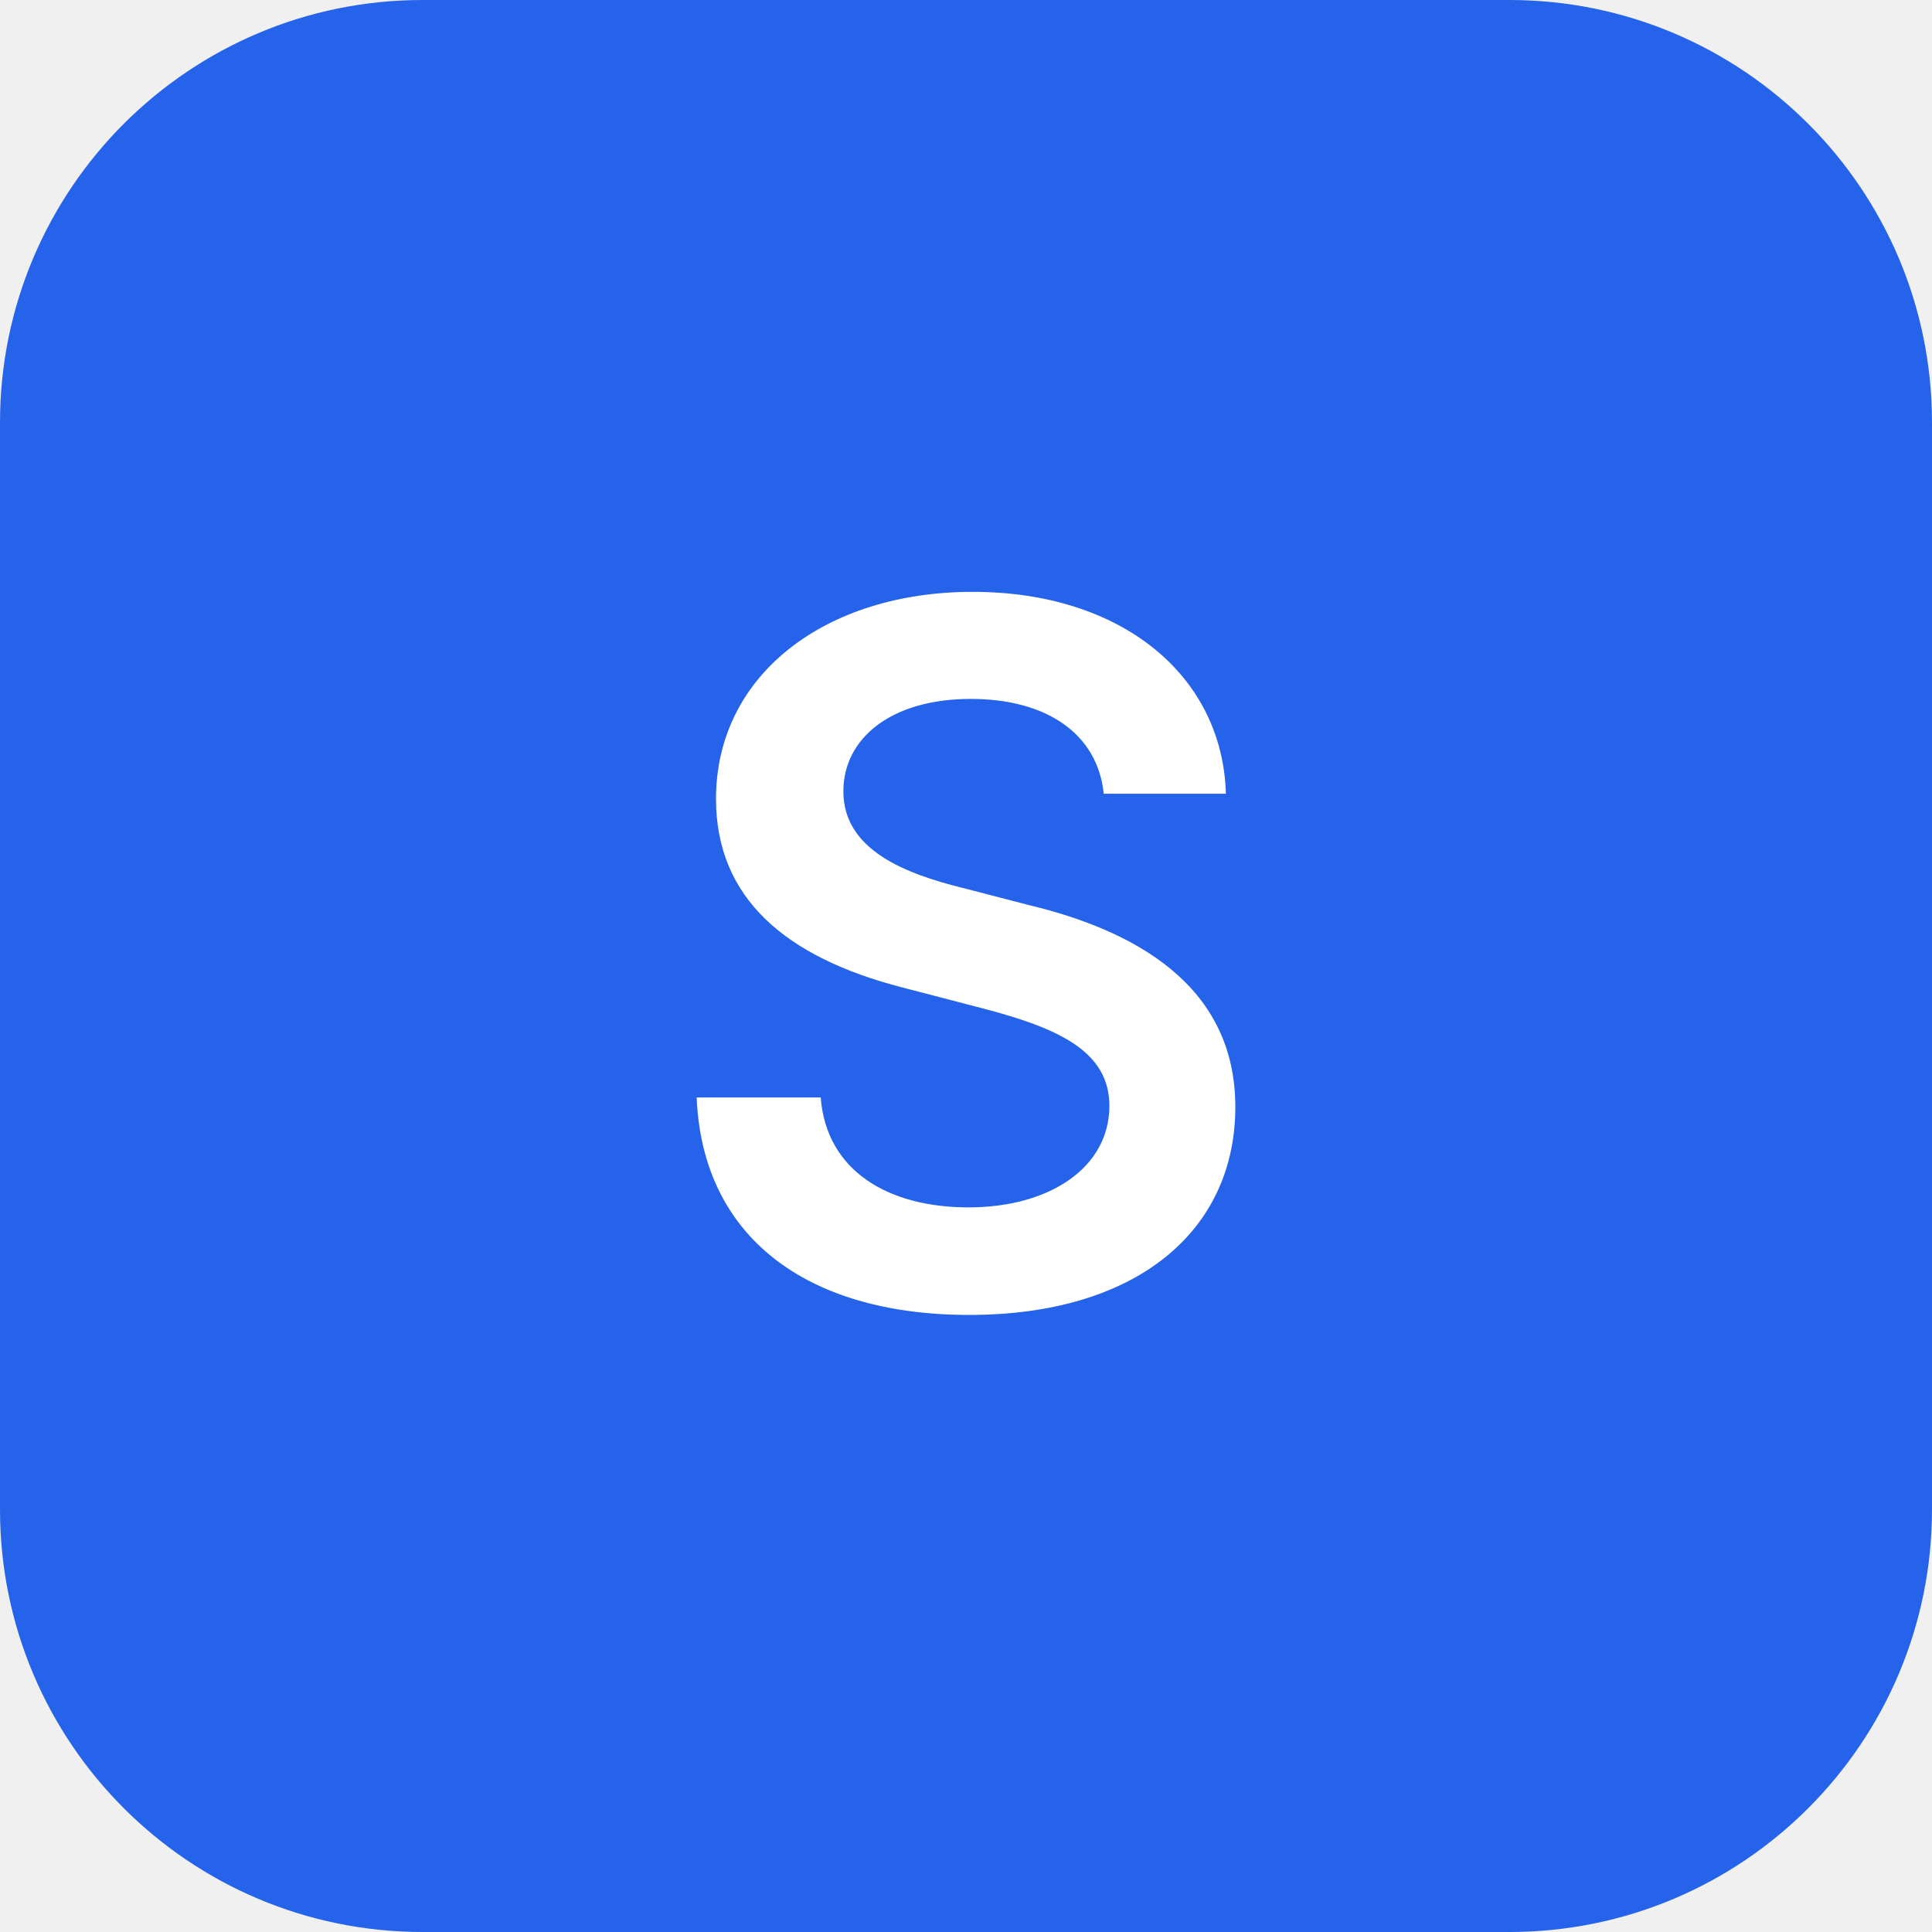
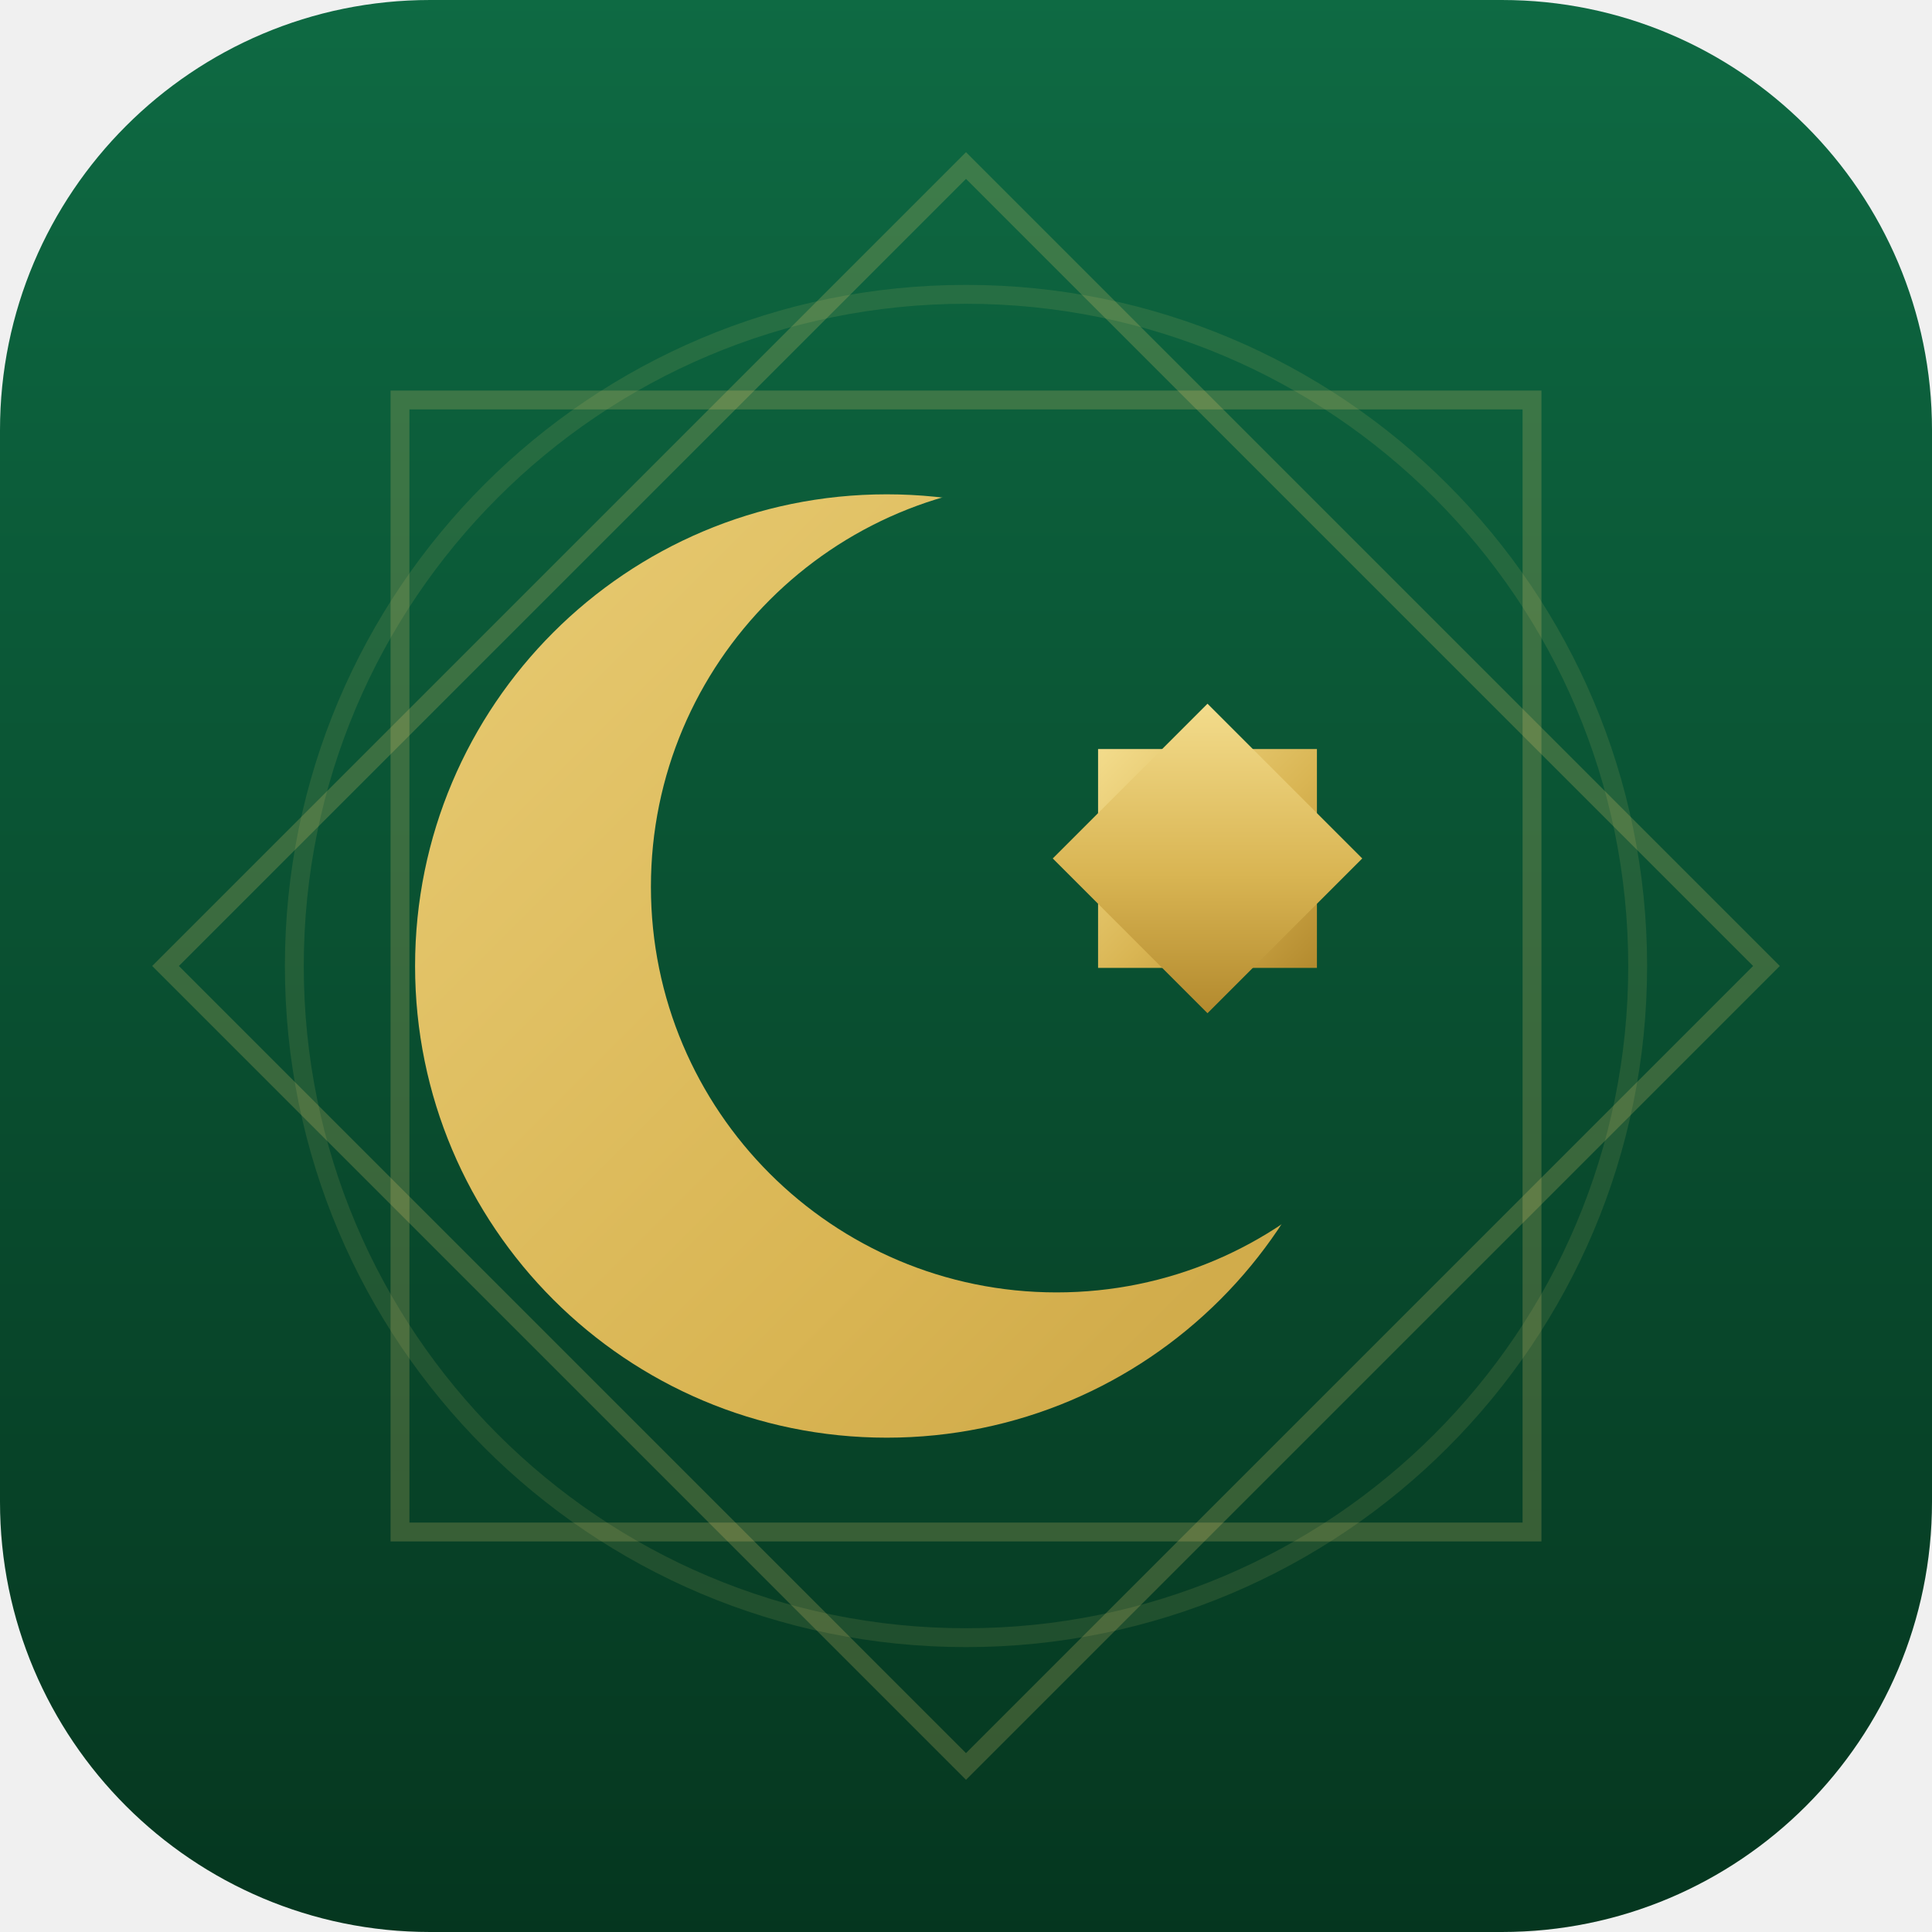
- <svg xmlns="http://www.w3.org/2000/svg" viewBox="0 0 64 64">
-   <rect width="64" height="64" rx="14" fill="#2563eb" />
-   <text x="32" y="32" dy="0.35em" text-anchor="middle" font-family="ui-sans-serif, system-ui, -apple-system, sans-serif" font-size="32" font-weight="600" fill="#ffffff">S</text>
+ <svg xmlns="http://www.w3.org/2000/svg" viewBox="0 0 1024 1024">
+   <defs>
+     <linearGradient id="bg" x1="0" y1="0" x2="0" y2="1">
+       <stop offset="0" stop-color="#0e6a43" />
+       <stop offset="1" stop-color="#05361f" />
+     </linearGradient>
+     <linearGradient id="gold" x1="0" y1="0" x2="1" y2="1">
+       <stop offset="0" stop-color="#f3dc8c" />
+       <stop offset="0.55" stop-color="#d9b553" />
+       <stop offset="1" stop-color="#b38a2e" />
+     </linearGradient>
+     <mask id="crescent">
+       <rect width="1024" height="1024" fill="#000" />
+       <circle cx="470" cy="512" r="250" fill="#fff" />
+       <circle cx="560" cy="470" r="215" fill="#000" />
+     </mask>
+   </defs>
+   <rect width="1024" height="1024" rx="228" fill="url(#bg)" />
+   <g fill="none" stroke="#e7c86f" stroke-opacity="0.22" stroke-width="10" transform="translate(512 512)">
+     <rect x="-300" y="-300" width="600" height="600" />
+     <rect x="-300" y="-300" width="600" height="600" transform="rotate(45)" />
+     <circle r="356" stroke-opacity="0.12" />
+   </g>
+   <rect width="1024" height="1024" fill="url(#gold)" mask="url(#crescent)" />
+   <g fill="url(#gold)" transform="translate(640 455)">
+     <rect x="-58" y="-58" width="116" height="116" />
+     <rect x="-58" y="-58" width="116" height="116" transform="rotate(45)" />
+   </g>
</svg>
